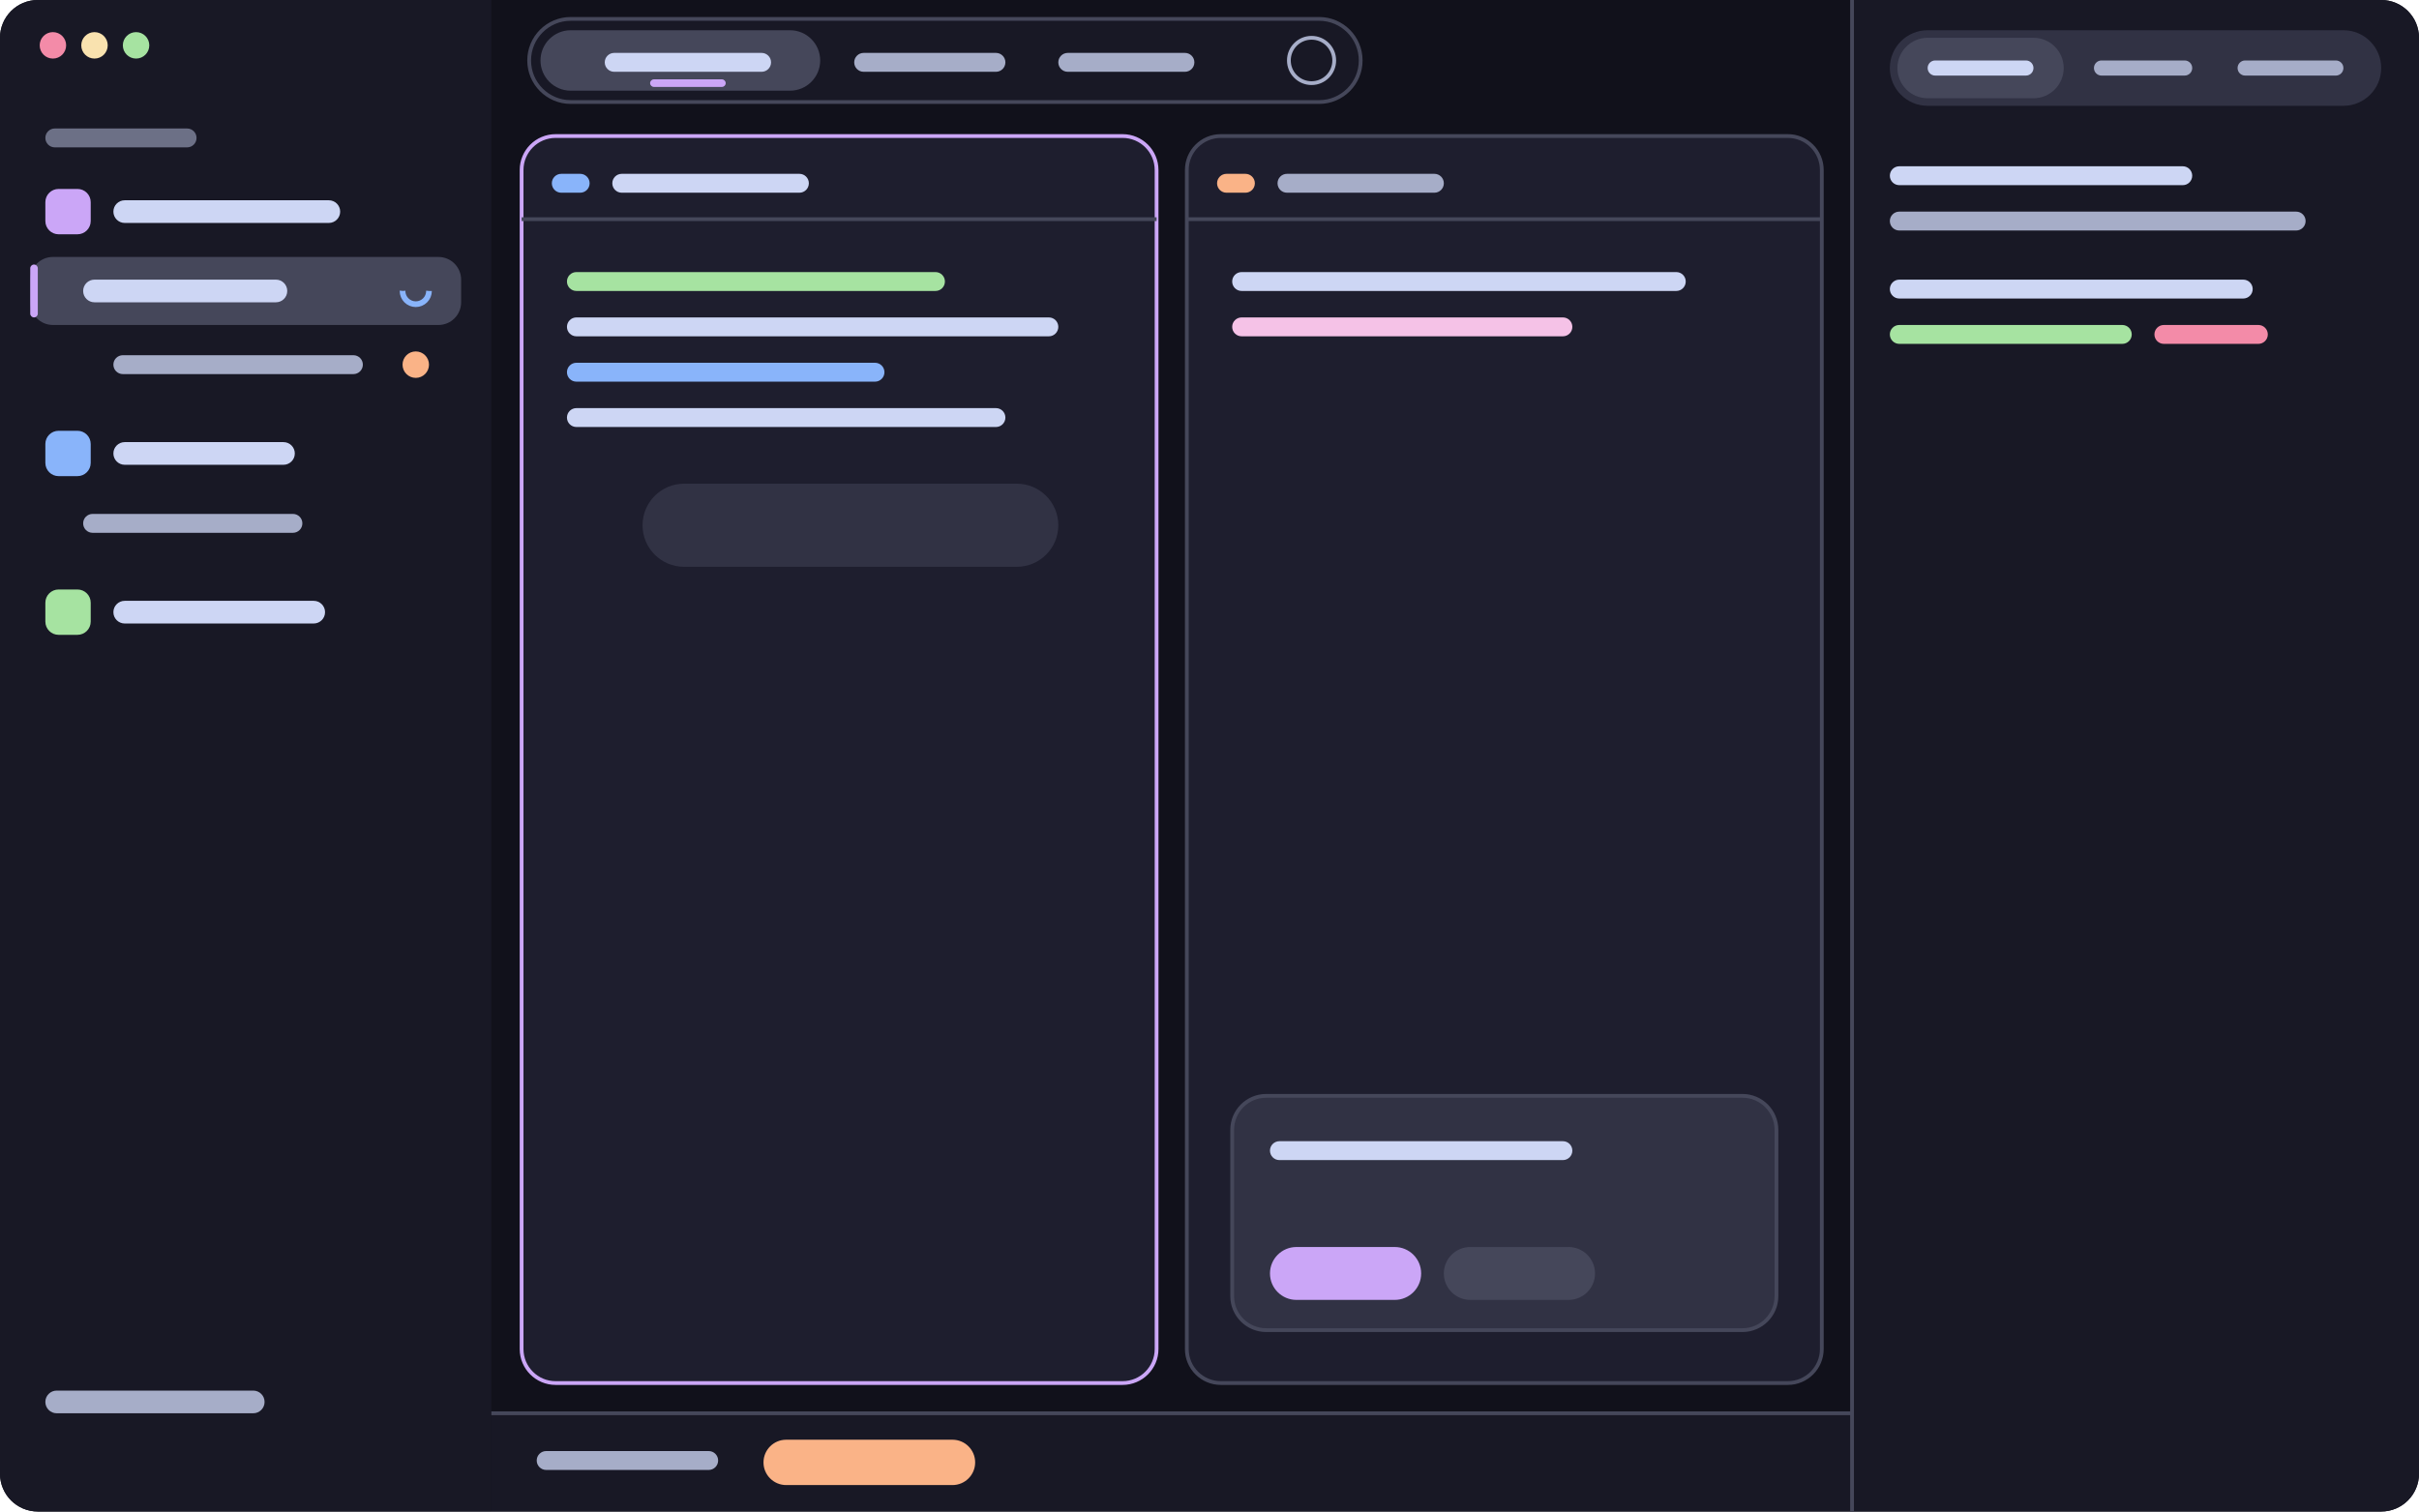
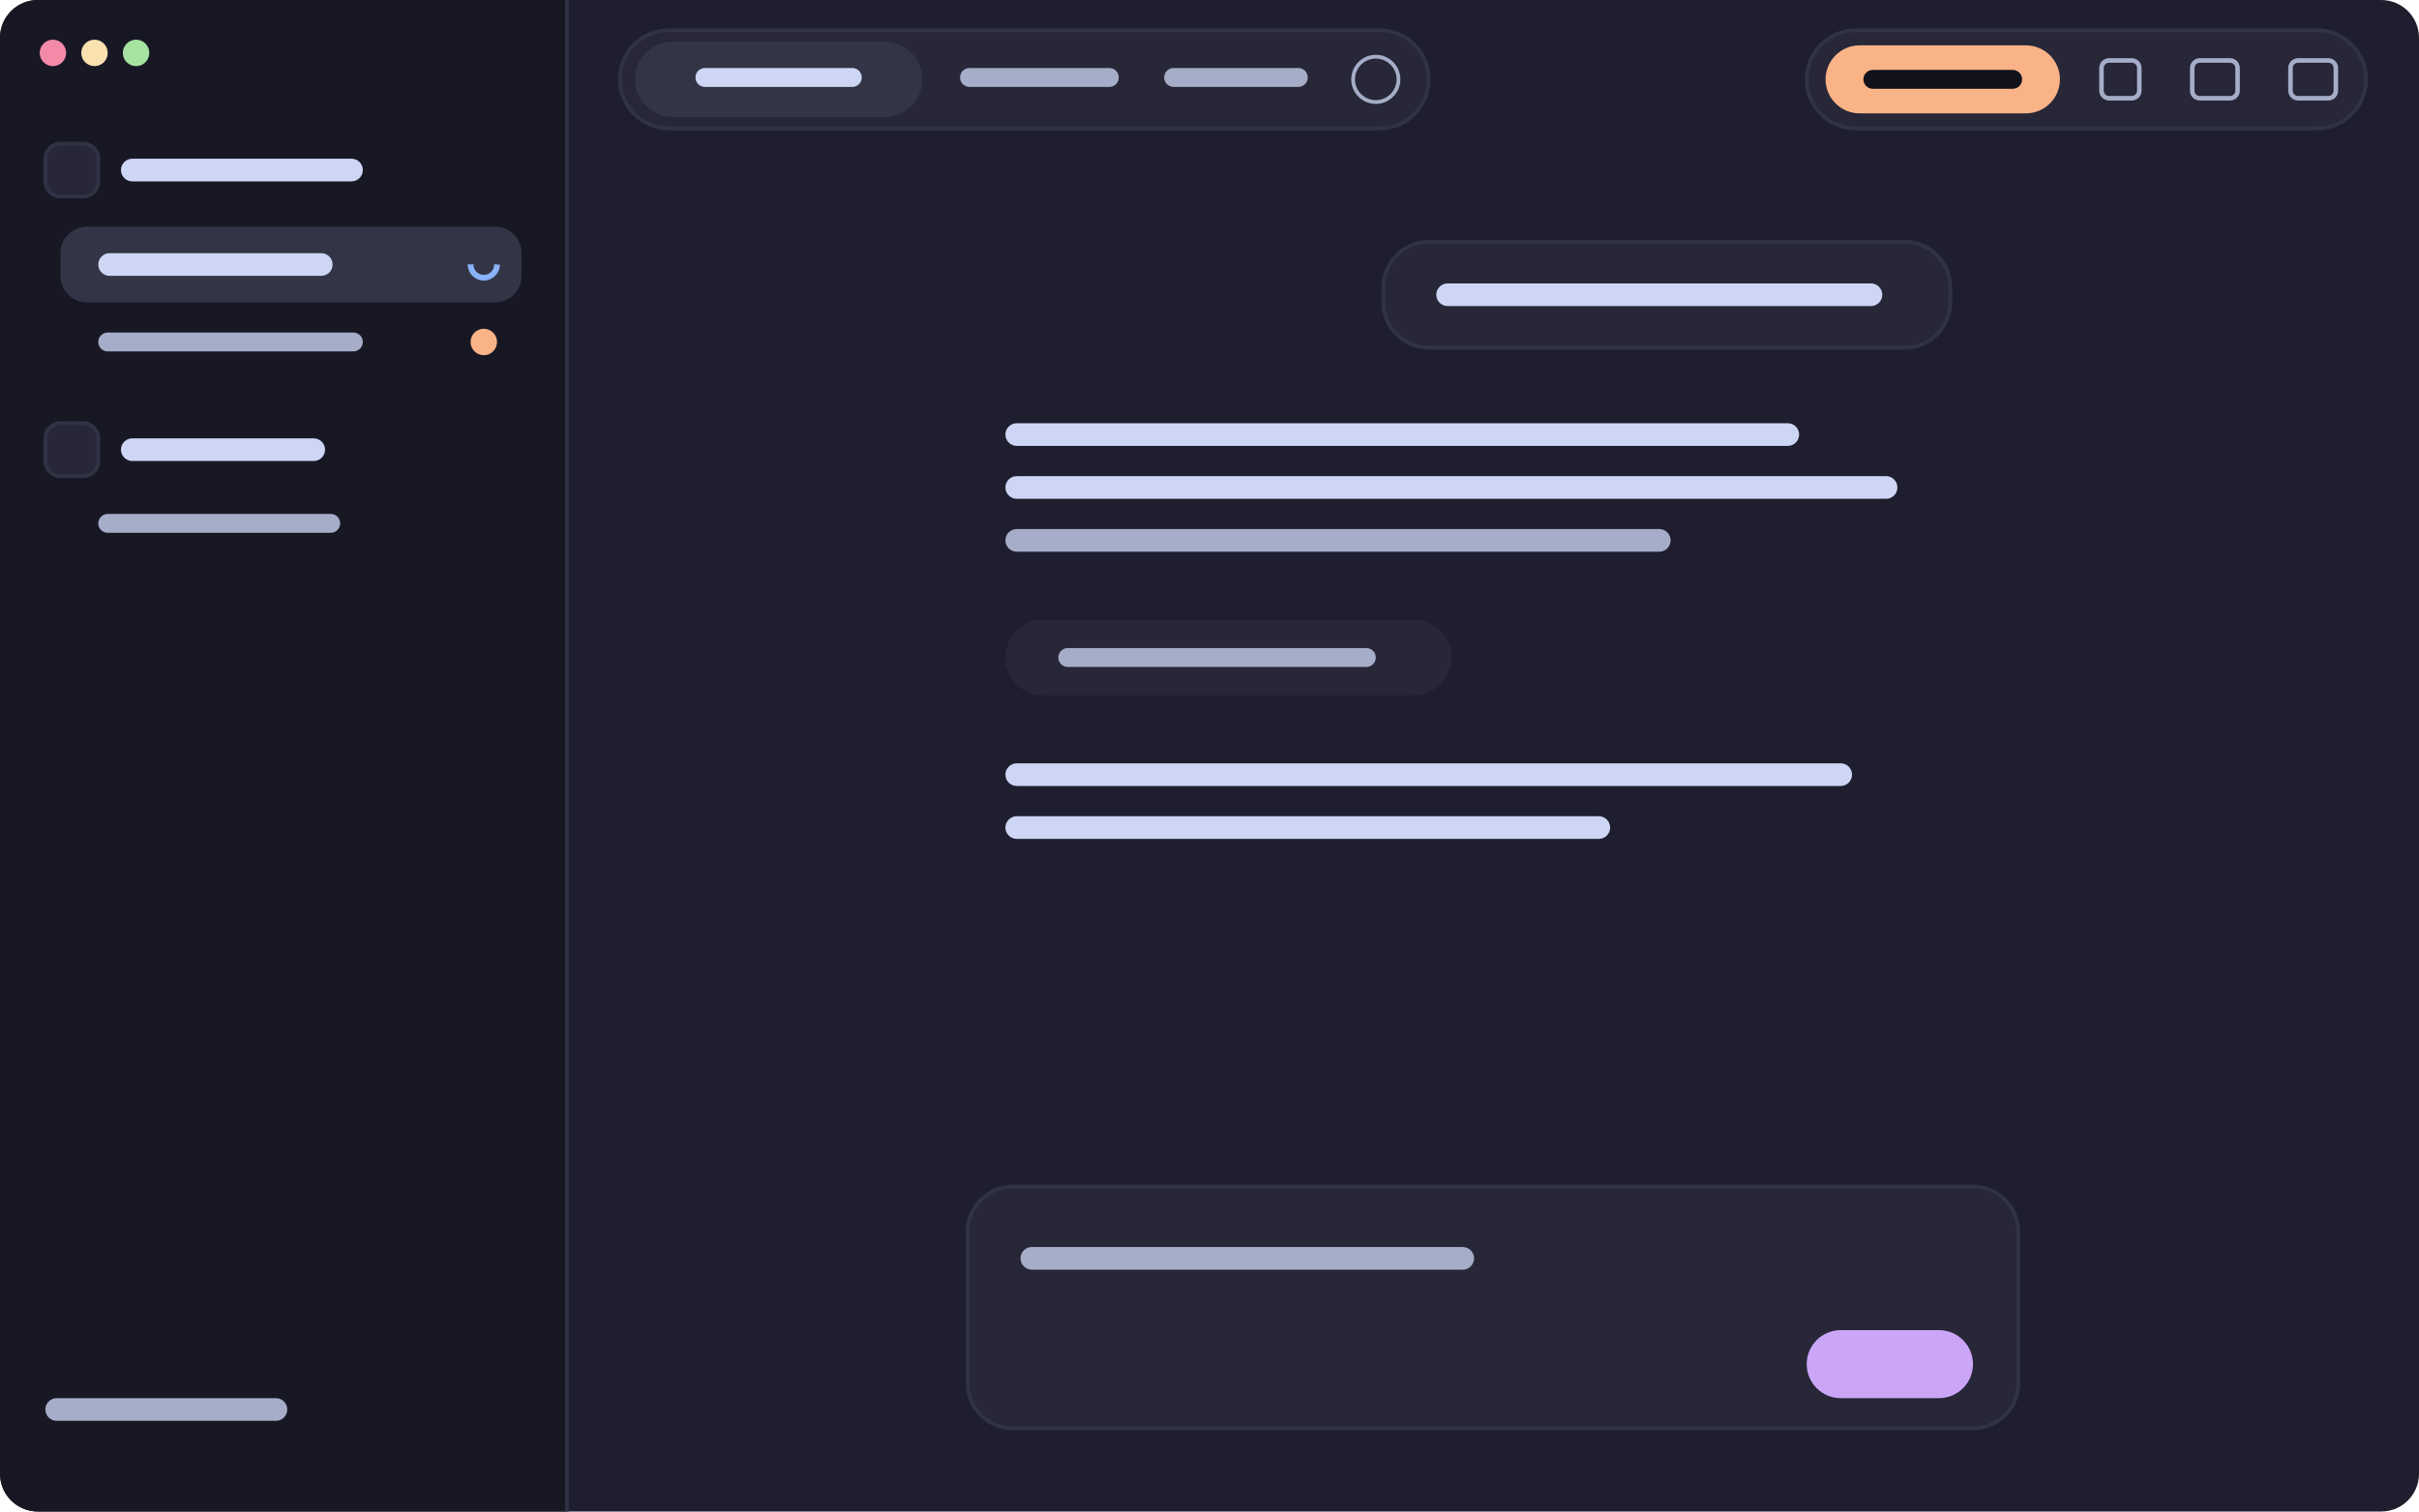
<svg xmlns="http://www.w3.org/2000/svg" width="640" height="400" viewBox="0 0 640 400">
-   <rect width="640" height="400" rx="10" fill="#11111b" />
-   <path d="M10 0h120v400H10a10 10 0 0 1-10-10V10A10 10 0 0 1 10 0z" fill="#181825" />
-   <circle cx="14" cy="12" r="3.5" fill="#f38ba8" />
-   <circle cx="25" cy="12" r="3.5" fill="#f9e2af" />
-   <circle cx="36" cy="12" r="3.5" fill="#a6e3a1" />
-   <rect x="12" y="34" width="40" height="5" rx="2.5" fill="#6c7086" />
-   <rect x="12" y="50" width="12" height="12" rx="3.5" fill="#cba6f7" />
-   <rect x="30" y="53" width="60" height="6" rx="3" fill="#cdd6f4" />
-   <rect x="8" y="68" width="114" height="18" rx="6" fill="#45475a" />
-   <rect x="8" y="70" width="2" height="14" rx="1" fill="#cba6f7" />
-   <rect x="22" y="74" width="54" height="6" rx="3" fill="#cdd6f4" />
-   <circle cx="110" cy="77" r="3.5" fill="none" stroke="#89b4fa" stroke-width="1.5" stroke-dasharray="11 22" />
-   <rect x="30" y="94" width="66" height="5" rx="2.5" fill="#a6adc8" />
-   <circle cx="110" cy="96.5" r="3.5" fill="#fab387" />
-   <rect x="12" y="114" width="12" height="12" rx="3.5" fill="#89b4fa" />
-   <rect x="30" y="117" width="48" height="6" rx="3" fill="#cdd6f4" />
-   <rect x="22" y="136" width="58" height="5" rx="2.5" fill="#a6adc8" />
-   <rect x="12" y="156" width="12" height="12" rx="3.5" fill="#a6e3a1" />
-   <rect x="30" y="159" width="56" height="6" rx="3" fill="#cdd6f4" />
-   <rect x="12" y="368" width="58" height="6" rx="3" fill="#a6adc8" />
-   <rect x="140" y="5" width="220" height="22" rx="11" fill="#181825" stroke="#45475a" />
-   <rect x="143" y="8" width="74" height="16" rx="8" fill="#45475a" />
-   <rect x="160" y="14" width="44" height="5" rx="2.5" fill="#cdd6f4" />
-   <rect x="172" y="21" width="20" height="2" rx="1" fill="#cba6f7" />
-   <rect x="226" y="14" width="40" height="5" rx="2.5" fill="#a6adc8" />
-   <rect x="280" y="14" width="36" height="5" rx="2.5" fill="#a6adc8" />
-   <circle cx="347" cy="16" r="6" fill="none" stroke="#a6adc8" stroke-width="1" />
-   <rect x="138" y="36" width="168" height="330" rx="9" fill="#1e1e2e" stroke="#cba6f7" />
-   <rect x="146" y="46" width="10" height="5" rx="2.5" fill="#89b4fa" />
-   <rect x="162" y="46" width="52" height="5" rx="2.5" fill="#cdd6f4" />
-   <path d="M138 58h168" stroke="#45475a" />
-   <rect x="150" y="72" width="100" height="5" rx="2.5" fill="#a6e3a1" />
-   <rect x="150" y="84" width="130" height="5" rx="2.5" fill="#cdd6f4" />
-   <rect x="150" y="96" width="84" height="5" rx="2.5" fill="#89b4fa" />
-   <rect x="150" y="108" width="116" height="5" rx="2.5" fill="#cdd6f4" />
-   <rect x="170" y="128" width="110" height="22" rx="11" fill="#313244" />
-   <rect x="314" y="36" width="168" height="330" rx="9" fill="#1e1e2e" stroke="#45475a" />
-   <rect x="322" y="46" width="10" height="5" rx="2.5" fill="#fab387" />
-   <rect x="338" y="46" width="44" height="5" rx="2.5" fill="#a6adc8" />
-   <path d="M314 58h168" stroke="#45475a" />
-   <rect x="326" y="72" width="120" height="5" rx="2.5" fill="#cdd6f4" />
-   <rect x="326" y="84" width="90" height="5" rx="2.5" fill="#f5c2e7" />
-   <rect x="326" y="290" width="144" height="62" rx="9" fill="#313244" stroke="#45475a" />
-   <rect x="336" y="302" width="80" height="5" rx="2.5" fill="#cdd6f4" />
-   <rect x="336" y="330" width="40" height="14" rx="7" fill="#cba6f7" />
-   <rect x="382" y="330" width="40" height="14" rx="7" fill="#45475a" />
-   <rect x="130" y="374" width="360" height="26" fill="#181825" />
-   <path d="M130 374h360" stroke="#45475a" />
-   <rect x="142" y="384" width="48" height="5" rx="2.5" fill="#a6adc8" />
-   <rect x="202" y="381" width="56" height="12" rx="6" fill="#fab387" />
-   <path d="M490 0h140a10 10 0 0 1 10 10v380a10 10 0 0 1-10 10H490z" fill="#181825" />
-   <path d="M490 0v400" stroke="#45475a" />
-   <rect x="500" y="8" width="130" height="20" rx="10" fill="#313244" />
-   <rect x="502" y="10" width="44" height="16" rx="8" fill="#45475a" />
-   <rect x="510" y="16" width="28" height="4" rx="2" fill="#cdd6f4" />
-   <rect x="554" y="16" width="26" height="4" rx="2" fill="#a6adc8" />
-   <rect x="592" y="16" width="28" height="4" rx="2" fill="#a6adc8" />
-   <rect x="500" y="44" width="80" height="5" rx="2.5" fill="#cdd6f4" />
-   <rect x="500" y="56" width="110" height="5" rx="2.5" fill="#a6adc8" />
-   <rect x="500" y="74" width="96" height="5" rx="2.5" fill="#cdd6f4" />
-   <rect x="500" y="86" width="64" height="5" rx="2.5" fill="#a6e3a1" />
-   <rect x="570" y="86" width="30" height="5" rx="2.5" fill="#f38ba8" />
+   <rect width="640" height="400" rx="10" fill="#1e1e2e" />
+   <path d="M10 0h140v400H10a10 10 0 0 1-10-10V10A10 10 0 0 1 10 0z" fill="#181825" />
+   <path d="M150 0v400" stroke="#313244" />
+   <circle cx="14" cy="14" r="3.5" fill="#f38ba8" />
+   <circle cx="25" cy="14" r="3.5" fill="#f9e2af" />
+   <circle cx="36" cy="14" r="3.5" fill="#a6e3a1" />
+   <rect x="12" y="38" width="14" height="14" rx="4" fill="#272738" stroke="#313244" />
+   <rect x="32" y="42" width="64" height="6" rx="3" fill="#cdd6f4" />
+   <rect x="16" y="60" width="122" height="20" rx="7" fill="#333546" />
+   <rect x="26" y="67" width="62" height="6" rx="3" fill="#cdd6f4" />
+   <circle cx="128" cy="70" r="3.5" fill="none" stroke="#89b4fa" stroke-width="1.5" stroke-dasharray="11 22" />
+   <rect x="26" y="88" width="70" height="5" rx="2.5" fill="#a6adc8" />
+   <circle cx="128" cy="90.5" r="3.5" fill="#fab387" />
+   <rect x="12" y="112" width="14" height="14" rx="4" fill="#272738" stroke="#313244" />
+   <rect x="32" y="116" width="54" height="6" rx="3" fill="#cdd6f4" />
+   <rect x="26" y="136" width="64" height="5" rx="2.5" fill="#a6adc8" />
+   <rect x="12" y="370" width="64" height="6" rx="3" fill="#a6adc8" />
+   <rect x="164" y="8" width="214" height="26" rx="13" fill="#272738" stroke="#313244" />
+   <rect x="168" y="11" width="76" height="20" rx="10" fill="#333546" />
+   <rect x="184" y="18" width="44" height="5" rx="2.5" fill="#cdd6f4" />
+   <rect x="254" y="18" width="42" height="5" rx="2.5" fill="#a6adc8" />
+   <rect x="308" y="18" width="38" height="5" rx="2.5" fill="#a6adc8" />
+   <circle cx="364" cy="21" r="6" fill="none" stroke="#a6adc8" stroke-width="1" />
+   <rect x="478" y="8" width="148" height="26" rx="13" fill="#272738" stroke="#313244" />
+   <rect x="483" y="12" width="62" height="18" rx="9" fill="#fab387" />
+   <rect x="493" y="18.5" width="42" height="5" rx="2.5" fill="#11111b" />
+   <rect x="556" y="16" width="10" height="10" rx="2" stroke="#a6adc8" stroke-width="1.2" fill="none" />
+   <rect x="580" y="16" width="12" height="10" rx="2" stroke="#a6adc8" stroke-width="1.2" fill="none" />
+   <rect x="606" y="16" width="12" height="10" rx="2" stroke="#a6adc8" stroke-width="1.2" fill="none" />
+   <rect x="366" y="64" width="150" height="28" rx="12" fill="#272738" stroke="#313244" />
+   <rect x="380" y="75" width="118" height="6" rx="3" fill="#cdd6f4" />
+   <rect x="266" y="112" width="210" height="6" rx="3" fill="#cdd6f4" />
+   <rect x="266" y="126" width="236" height="6" rx="3" fill="#cdd6f4" />
+   <rect x="266" y="140" width="176" height="6" rx="3" fill="#a6adc8" />
+   <rect x="266" y="164" width="118" height="20" rx="10" fill="#272738" />
+   <rect x="280" y="171.5" width="84" height="5" rx="2.5" fill="#a6adc8" />
+   <rect x="266" y="202" width="224" height="6" rx="3" fill="#cdd6f4" />
+   <rect x="266" y="216" width="160" height="6" rx="3" fill="#cdd6f4" />
+   <rect x="256" y="314" width="278" height="64" rx="12" fill="#272738" stroke="#313244" />
+   <rect x="270" y="330" width="120" height="6" rx="3" fill="#a6adc8" />
+   <rect x="478" y="352" width="44" height="18" rx="9" fill="#cba6f7" />
</svg>
